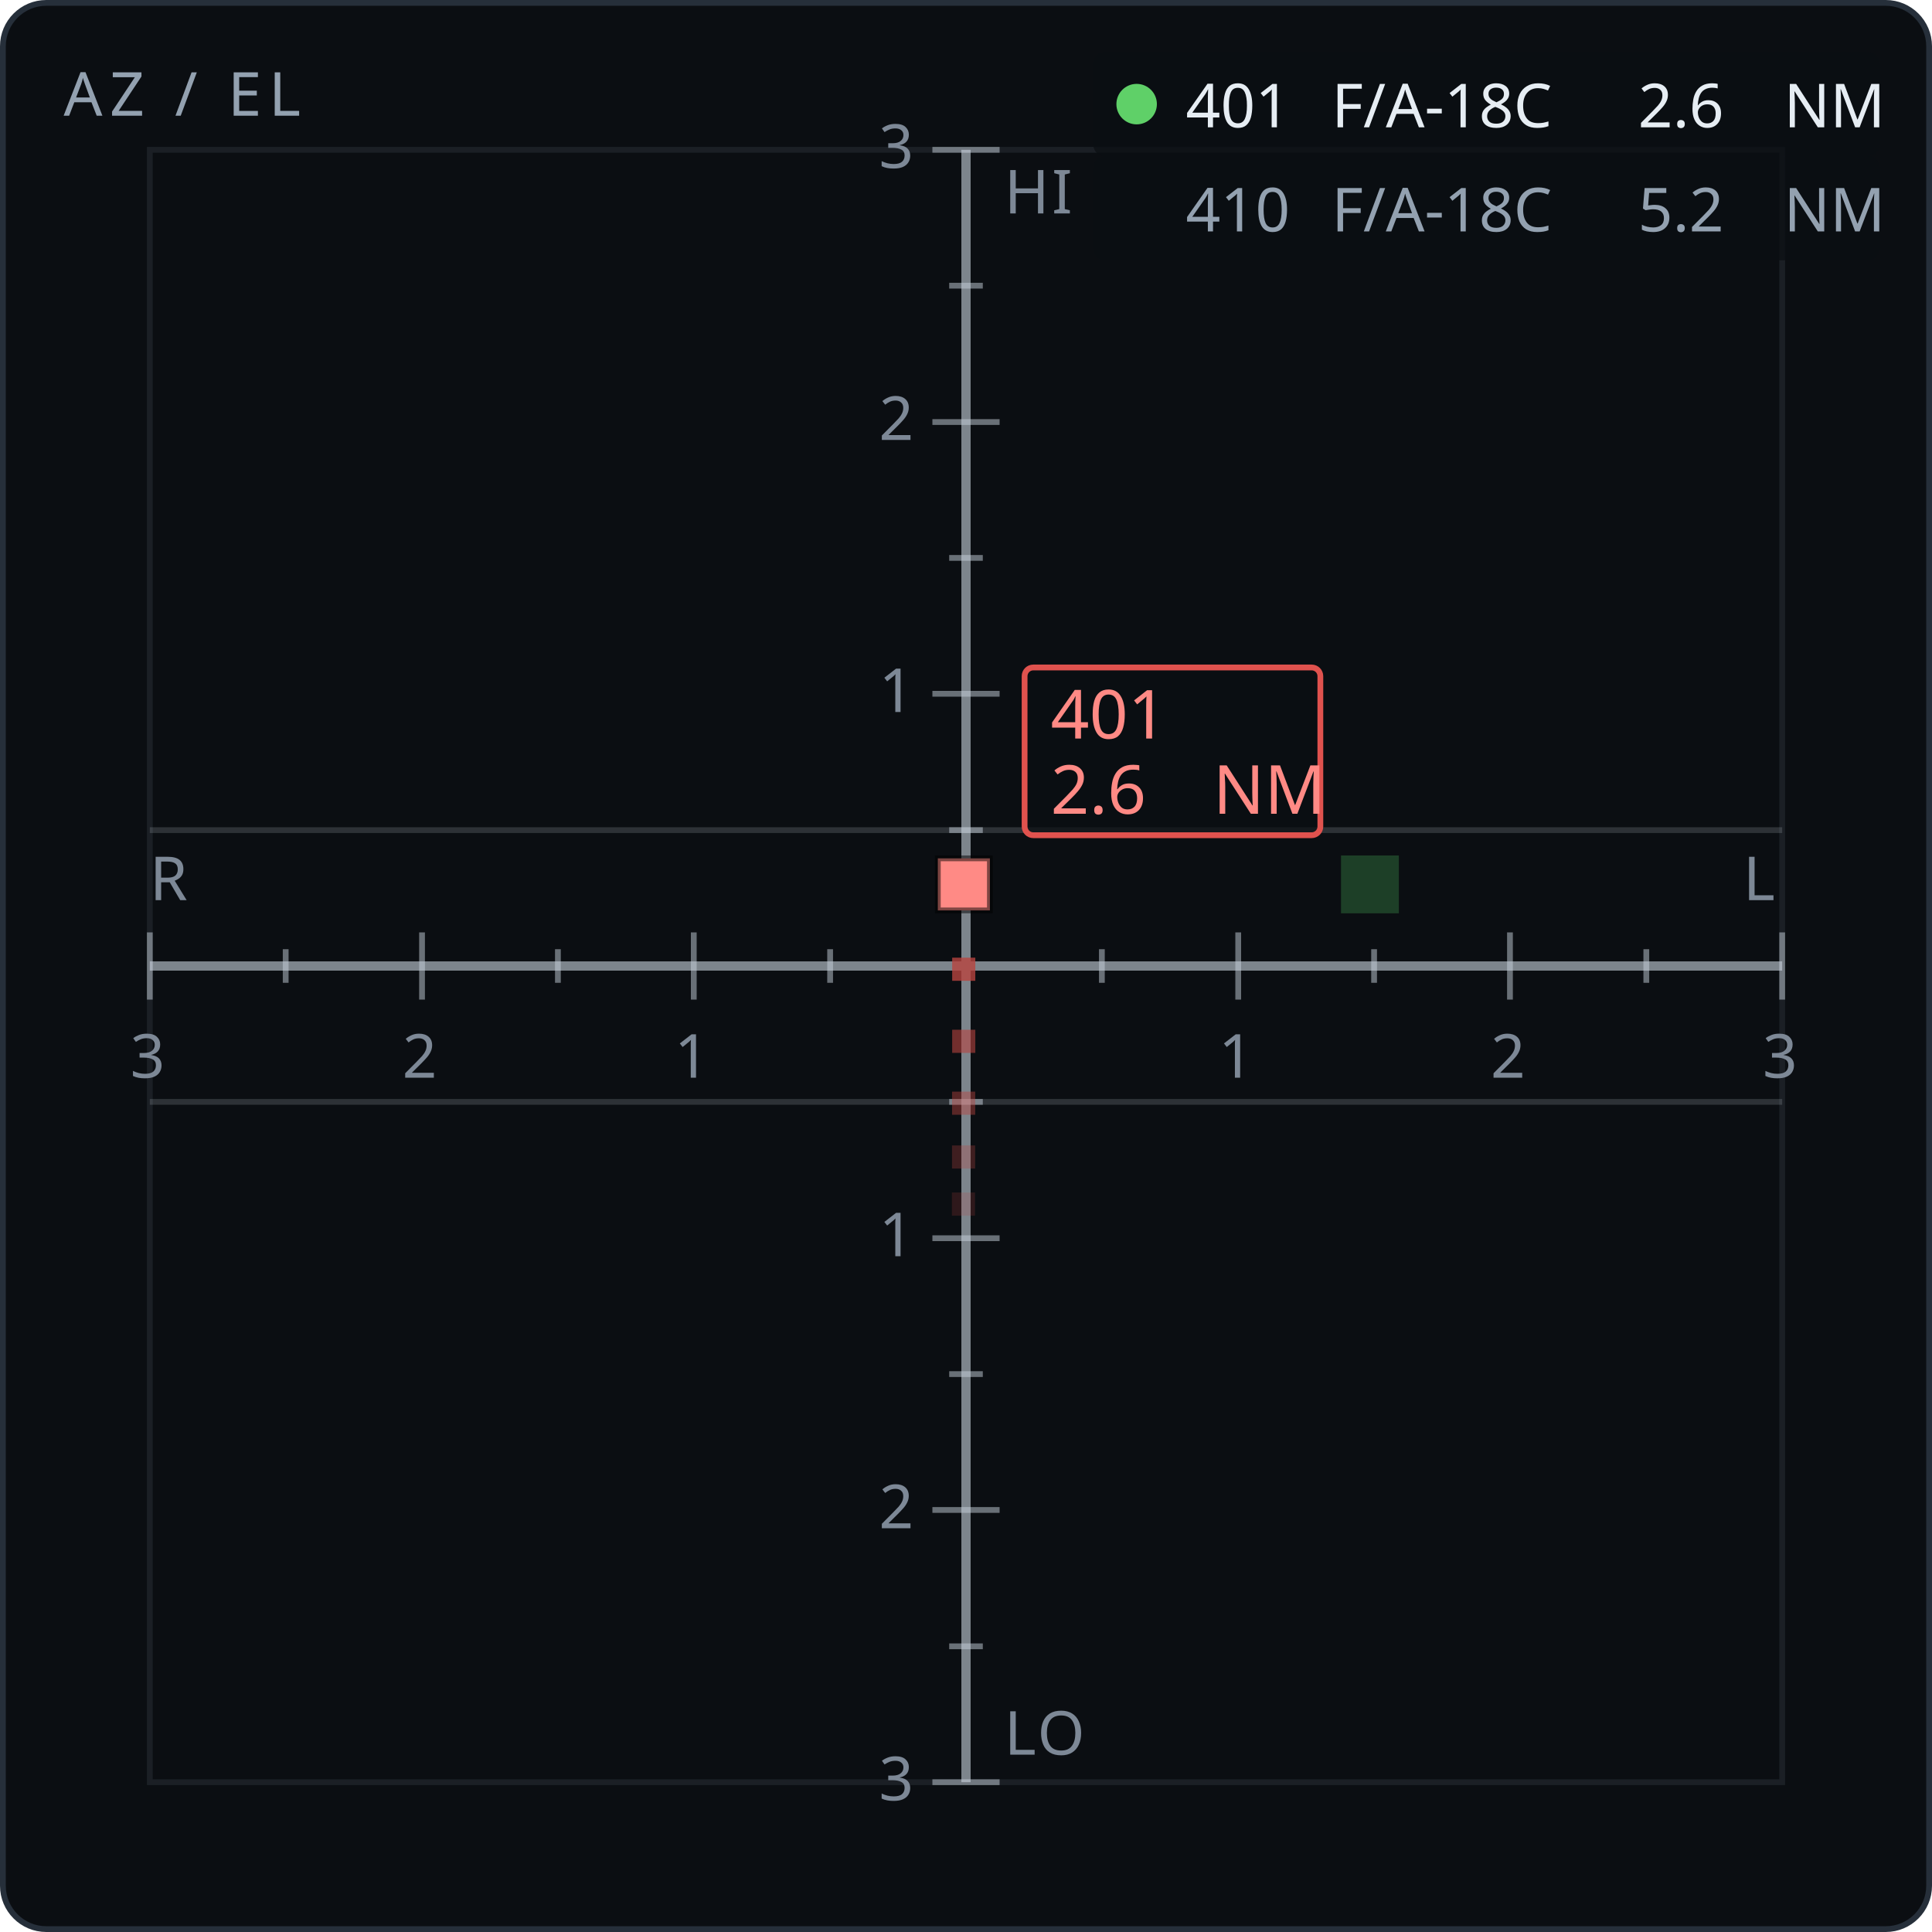
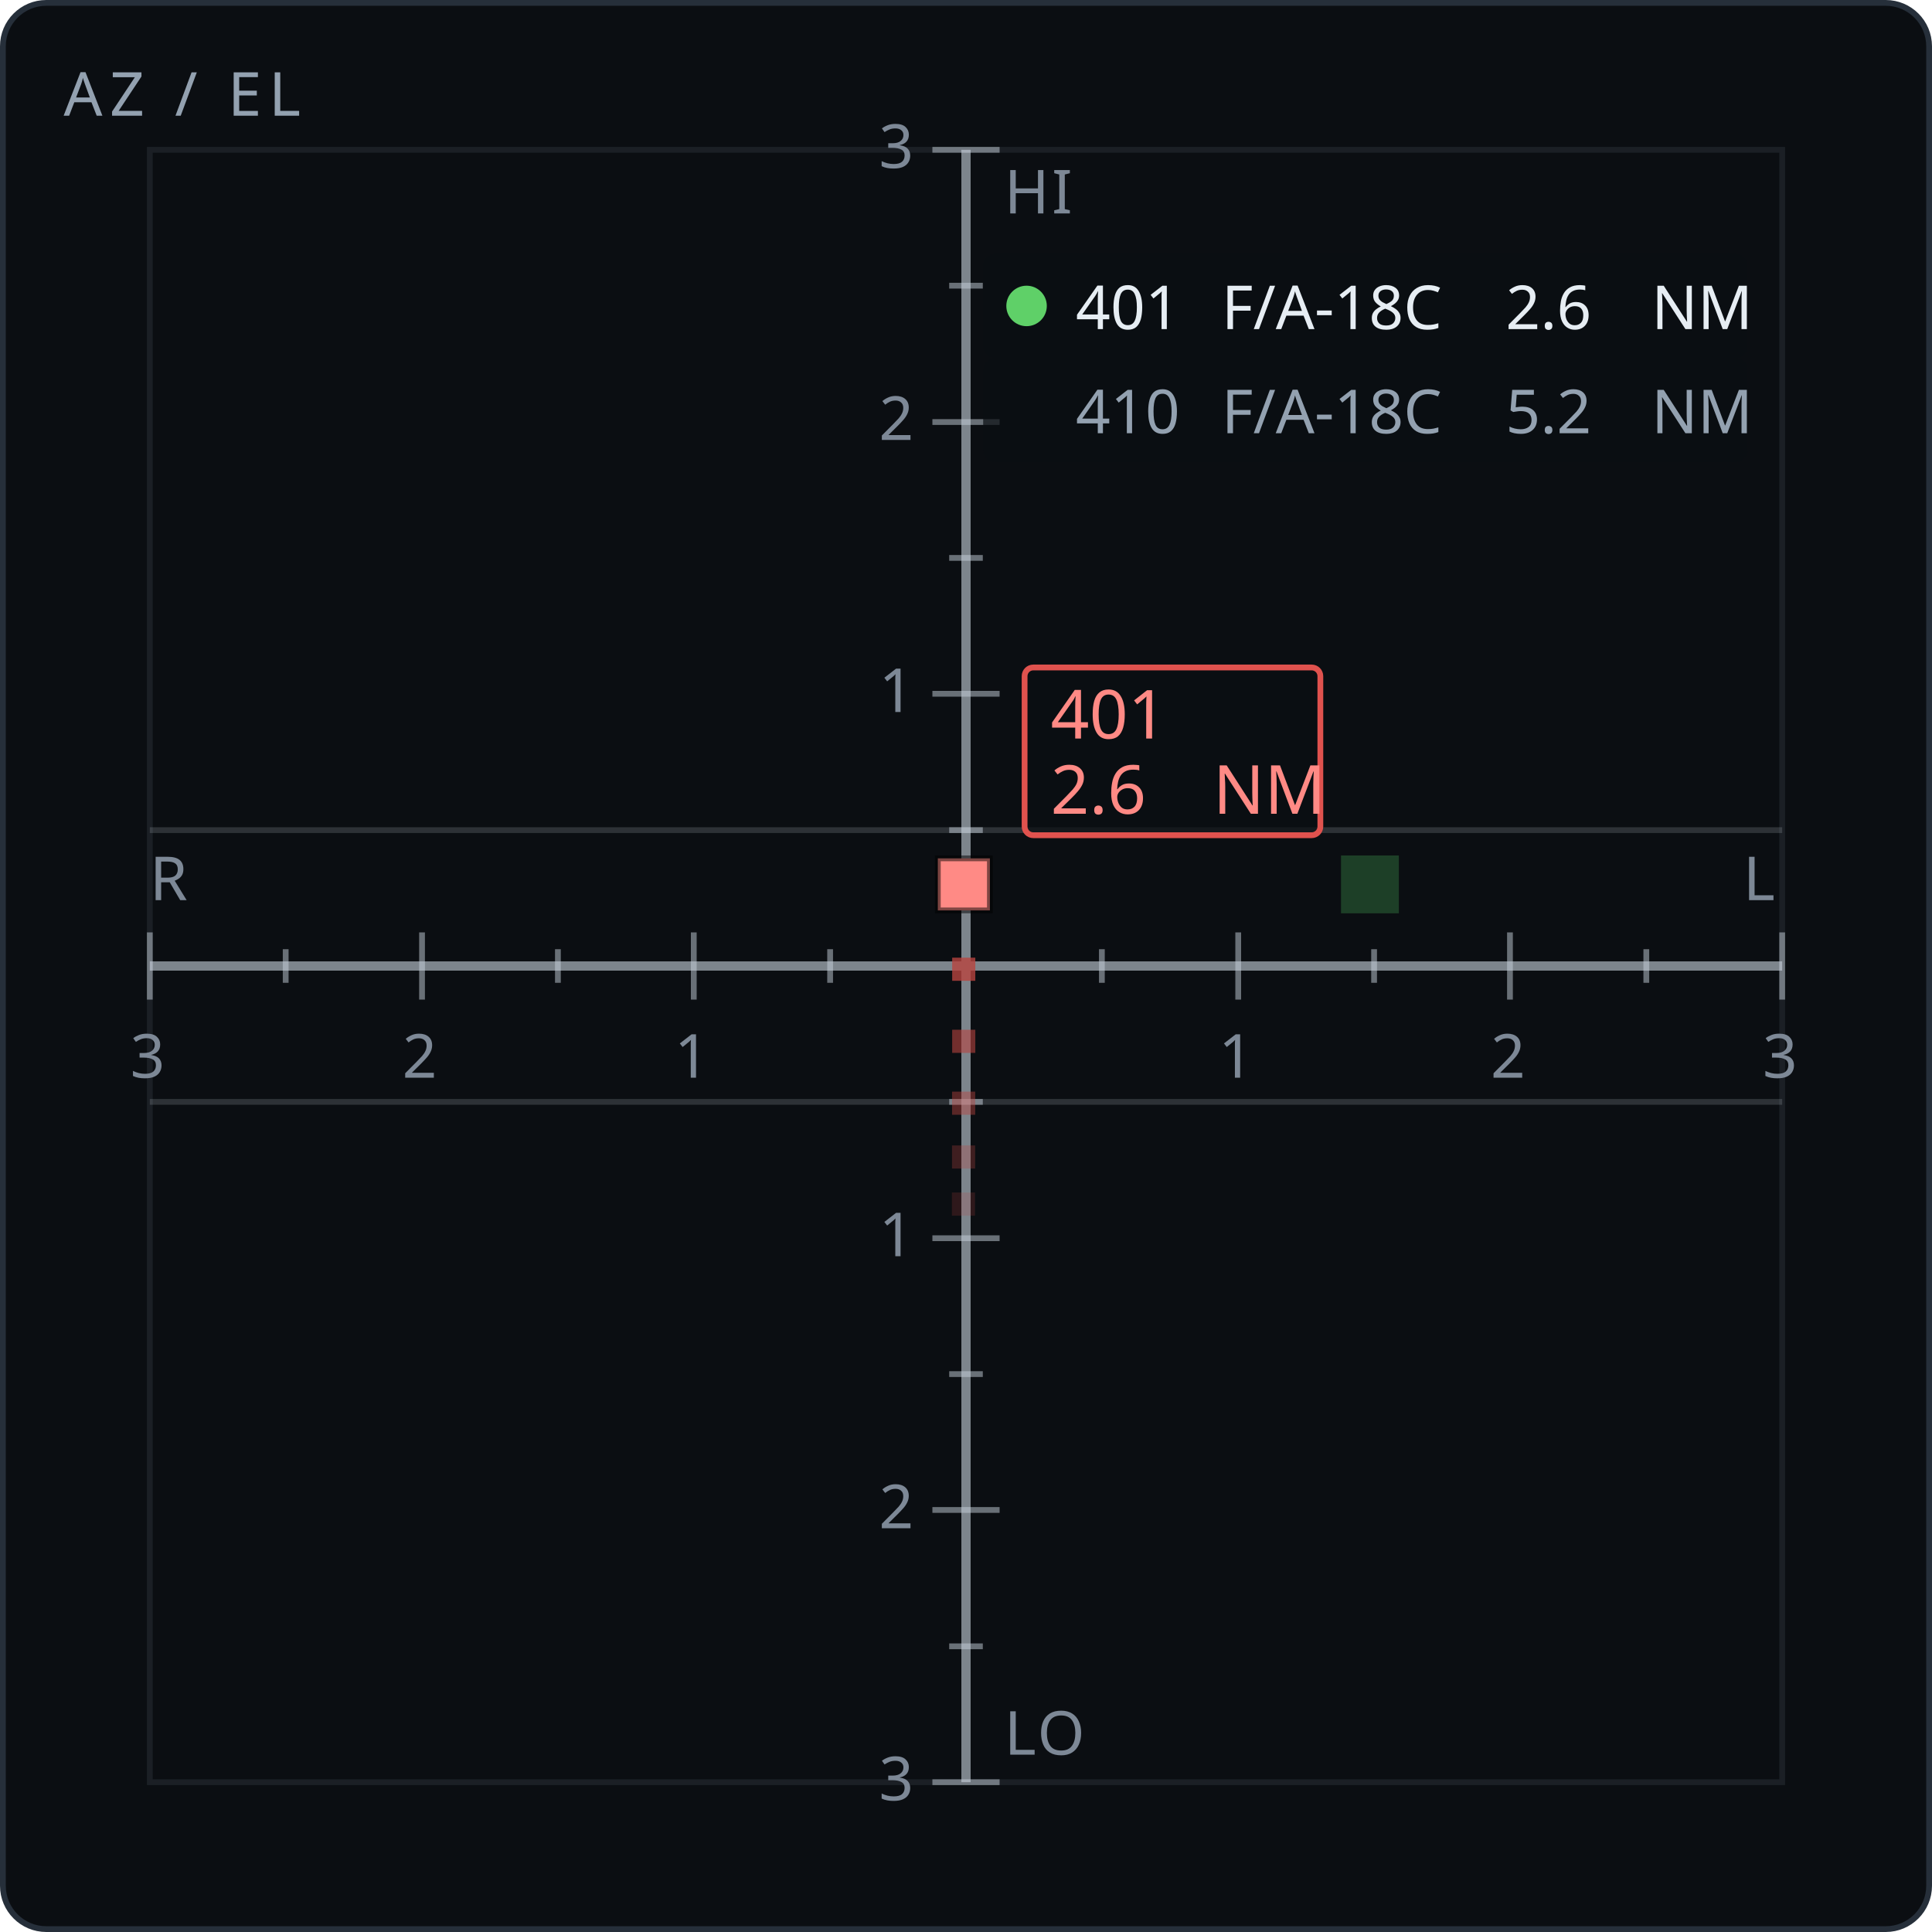
<svg xmlns="http://www.w3.org/2000/svg" width="334" height="334" viewBox="0 0 334 334" fill="none">
  <g id="Scope/AZ EL display / contact=conflict">
    <rect id="box" x="0.5" y="0.5" width="333" height="333" rx="7.5" fill="#0B0E12" stroke="#262F3A" stroke-width="1" />
    <g id="span.lbl" transform="translate(11 9)">
      <text id="AZ / EL" fill="#93A1B0" xml:space="preserve" style="white-space: pre" font-family="IBM Plex Mono" font-size="10.5" font-weight="400" letter-spacing="0.12em">
        <tspan x="0" y="11.01">AZ / EL</tspan>
      </text>
    </g>
    <g id="svg" transform="translate(1 1) scale(0.83)">
      <rect x="30" y="30" width="340" height="340" stroke="rgb(147, 161, 176)" fill="none" fill-opacity="1" fill-rule="nonzero" stroke-opacity="0.12" stroke-linecap="butt" stroke-linejoin="miter" stroke-miterlimit="4" opacity="1" stroke-width="1.205" />
      <path d="M370 171.7H30M370 228.3H30" stroke="rgb(201, 211, 221)" fill="none" fill-opacity="1" fill-rule="nonzero" stroke-opacity="0.18" stroke-linecap="butt" stroke-linejoin="miter" stroke-miterlimit="4" opacity="1" stroke-width="1.205" />
      <path d="M370 200H30M200 30V370" stroke="rgb(201, 211, 221)" stroke-opacity="0.6" stroke-width="1.928" fill="none" fill-opacity="1" fill-rule="nonzero" stroke-linecap="butt" stroke-linejoin="miter" stroke-miterlimit="4" opacity="1" />
      <path d="M370.0 193.0v14.0M341.7 196.5v7.0M313.3 193.0v14.0M285.0 196.5v7.0M256.7 193.0v14.0M228.3 196.5v7.0M171.7 196.5v7.0M143.3 193.0v14.0M115.0 196.5v7.0M86.7 193.0v14.0M58.3 196.5v7.0M30.0 193.0v14.0M193.0 370.0h14.0M196.5 341.7h7.0M193.0 313.3h14.0M196.5 285.0h7.0M193.0 256.7h14.0M196.5 228.3h7.0M196.5 171.7h7.0M193.0 143.3h14.0M196.5 115.0h7.0M193.0 86.7h14.0M196.5 58.3h7.0M193.0 30.0h14.0" stroke="rgb(201, 211, 221)" stroke-opacity="0.5" fill="none" fill-opacity="1" fill-rule="nonzero" stroke-linecap="butt" stroke-linejoin="miter" stroke-miterlimit="4" opacity="1" stroke-width="1.205" />
    </g>
    <g id="div" transform="translate(1 1)">
      <g id="span.mono" transform="translate(303.73 174.3)">
        <text id="3" fill="#7D8896" xml:space="preserve" style="white-space: pre" font-family="IBM Plex Mono" font-size="10.5" font-weight="400" letter-spacing="0.04em">
          <tspan x="0" y="11.01">3</tspan>
        </text>
      </g>
      <g id="span.mono" transform="translate(256.7 174.3)">
        <text id="2" fill="#7D8896" xml:space="preserve" style="white-space: pre" font-family="IBM Plex Mono" font-size="10.5" font-weight="400" letter-spacing="0.04em">
          <tspan x="0" y="11.01">2</tspan>
        </text>
      </g>
      <g id="span.mono" transform="translate(209.66 174.3)">
        <text id="1" fill="#7D8896" xml:space="preserve" style="white-space: pre" font-family="IBM Plex Mono" font-size="10.5" font-weight="400" letter-spacing="0.04em">
          <tspan x="0" y="11.01">1</tspan>
        </text>
      </g>
      <g id="span.mono" transform="translate(115.59 174.3)">
        <text id="1" fill="#7D8896" xml:space="preserve" style="white-space: pre" font-family="IBM Plex Mono" font-size="10.5" font-weight="400" letter-spacing="0.04em">
          <tspan x="0" y="11.01">1</tspan>
        </text>
      </g>
      <g id="span.mono" transform="translate(68.55 174.3)">
        <text id="2" fill="#7D8896" xml:space="preserve" style="white-space: pre" font-family="IBM Plex Mono" font-size="10.5" font-weight="400" letter-spacing="0.04em">
          <tspan x="0" y="11.01">2</tspan>
        </text>
      </g>
      <g id="span.mono" transform="translate(21.52 174.3)">
        <text id="3" fill="#7D8896" xml:space="preserve" style="white-space: pre" font-family="IBM Plex Mono" font-size="10.5" font-weight="400" letter-spacing="0.04em">
          <tspan x="0" y="11.01">3</tspan>
        </text>
      </g>
      <g id="span.mono" transform="translate(150.95 299.22)">
        <text id="3" fill="#7D8896" xml:space="preserve" style="white-space: pre" font-family="IBM Plex Mono" font-size="10.5" font-weight="400" letter-spacing="0.04em">
          <tspan x="0" y="11.01">3</tspan>
        </text>
      </g>
      <g id="span.mono" transform="translate(150.95 252.19)">
        <text id="2" fill="#7D8896" xml:space="preserve" style="white-space: pre" font-family="IBM Plex Mono" font-size="10.5" font-weight="400" letter-spacing="0.04em">
          <tspan x="0" y="11.01">2</tspan>
        </text>
      </g>
      <g id="span.mono" transform="translate(150.95 205.16)">
        <text id="1" fill="#7D8896" xml:space="preserve" style="white-space: pre" font-family="IBM Plex Mono" font-size="10.5" font-weight="400" letter-spacing="0.04em">
          <tspan x="0" y="11.01">1</tspan>
        </text>
      </g>
      <g id="span.mono" transform="translate(150.95 111.08)">
        <text id="1" fill="#7D8896" xml:space="preserve" style="white-space: pre" font-family="IBM Plex Mono" font-size="10.5" font-weight="400" letter-spacing="0.04em">
          <tspan x="0" y="11.01">1</tspan>
        </text>
      </g>
      <g id="span.mono" transform="translate(150.95 64.05)">
        <text id="2" fill="#7D8896" xml:space="preserve" style="white-space: pre" font-family="IBM Plex Mono" font-size="10.5" font-weight="400" letter-spacing="0.04em">
          <tspan x="0" y="11.01">2</tspan>
        </text>
      </g>
      <g id="span.mono" transform="translate(150.95 17.02)">
        <text id="3" fill="#7D8896" xml:space="preserve" style="white-space: pre" font-family="IBM Plex Mono" font-size="10.5" font-weight="400" letter-spacing="0.04em">
          <tspan x="0" y="11.01">3</tspan>
        </text>
      </g>
      <g id="span.mono" transform="translate(24.89 143.61)">
        <text id="R" fill="#7D8896" xml:space="preserve" style="white-space: pre" font-family="IBM Plex Mono" font-size="10.5" font-weight="400" letter-spacing="0.04em">
          <tspan x="0" y="11.01">R</tspan>
        </text>
      </g>
      <g id="span.mono" transform="translate(300.36 143.61)">
        <text id="L" fill="#7D8896" xml:space="preserve" style="white-space: pre" font-family="IBM Plex Mono" font-size="10.5" font-weight="400" letter-spacing="0.04em">
          <tspan x="0" y="11.01">L</tspan>
        </text>
      </g>
      <g id="span.mono" transform="translate(172.63 24.89)">
        <text id="HI" fill="#7D8896" xml:space="preserve" style="white-space: pre" font-family="IBM Plex Mono" font-size="10.5" font-weight="400" letter-spacing="0.04em">
          <tspan x="0" y="11.01">HI</tspan>
        </text>
      </g>
      <g id="span.mono" transform="translate(172.63 291.34)">
        <text id="LO" fill="#7D8896" xml:space="preserve" style="white-space: pre" font-family="IBM Plex Mono" font-size="10.5" font-weight="400" letter-spacing="0.04em">
          <tspan x="0" y="11.01">LO</tspan>
        </text>
      </g>
      <g id="span" transform="translate(230.83 146.89)" opacity="0.35">
        <rect id="fill" width="10" height="10" fill="#3E9A4C" />
      </g>
      <g id="span" transform="translate(163.61 164.56)" opacity="0.8">
        <rect id="fill" width="4" height="4" fill="#B8433F" />
      </g>
      <g id="span" transform="translate(163.61 177.02)" opacity="0.6">
        <rect id="fill" width="4" height="4" fill="#B8433F" />
      </g>
      <g id="span" transform="translate(163.59 187.72)" opacity="0.45">
        <rect id="fill" width="4" height="4" fill="#B8433F" />
      </g>
      <g id="span" transform="translate(163.58 197.02)" opacity="0.3">
        <rect id="fill" width="4" height="4" fill="#B8433F" />
      </g>
      <g id="span" transform="translate(163.56 205.16)" opacity="0.2">
        <rect id="fill" width="4" height="4" fill="#B8433F" />
      </g>
      <g id="span" transform="translate(160.63 146.89)">
        <rect id="box" x="0.5" y="0.5" width="9" height="9" fill="#FF8A85" stroke="#000000" stroke-opacity="0.5" stroke-width="1" />
      </g>
      <g id="span.mono" transform="translate(175.63 113.89)">
        <rect id="box" x="0.5" y="0.5" width="51.13" height="29" rx="1.5" fill="#0B0E12" fill-opacity="0.72" stroke="#E0524E" stroke-width="1" />
        <text id="401" fill="#FF8A85" xml:space="preserve" style="white-space: pre" font-family="IBM Plex Mono" font-size="11.7" font-weight="400" letter-spacing="0em">
          <tspan x="5" y="12.79">401</tspan>
        </text>
        <g id="div" transform="translate(5 15)">
          <text id="2.6" fill="#FF8A85" xml:space="preserve" style="white-space: pre" font-family="IBM Plex Mono" font-size="11.7" font-weight="400" letter-spacing="0em">
            <tspan x="0" y="10.79">2.6</tspan>
          </text>
          <text id="NM" fill="#FF8A85" xml:space="preserve" style="white-space: pre" font-family="IBM Plex Mono" font-size="11.7" font-weight="400" letter-spacing="0em">
            <tspan x="28.08" y="10.79">NM</tspan>
          </text>
        </g>
      </g>
      <g id="401" transform="translate(153.63 139.89)" />
      <g id="410" transform="translate(223.83 139.89)" />
    </g>
-     <g id="AZ/EL tracks" transform="translate(189 9)">
+     <g id="AZ/EL tracks" transform="translate(169.97 43.89)">
      <g id="button">
-         <rect id="fill" width="136" height="18" rx="2" fill="#0B0E12" fill-opacity="0.72" />
+         <rect id="fill" width="132.14" height="18" rx="2" fill="#0B0E12" fill-opacity="0.72" />
        <g id="span" transform="translate(4 5.5)">
          <rect id="fill" width="7" height="7" rx="3.5" fill="#5FD068" />
        </g>
        <g id="span" transform="translate(16 0)">
          <text id="401" fill="#E6EDF3" xml:space="preserve" style="white-space: pre" font-family="IBM Plex Mono" font-size="10.5" font-weight="400" letter-spacing="0em">
            <tspan x="0" y="13.01">401</tspan>
          </text>
          <text id="F/A-18C" fill="#E6EDF3" xml:space="preserve" style="white-space: pre" font-family="IBM Plex Mono" font-size="10.5" font-weight="400" letter-spacing="0em">
            <tspan x="25.22" y="13.01">F/A-18C</tspan>
          </text>
        </g>
-         <g id="span" transform="translate(94.19 0)">
+         <g id="span" transform="translate(90.33 0)">
          <text id="2.6" fill="#E6EDF3" xml:space="preserve" style="white-space: pre" font-family="IBM Plex Mono" font-size="10.5" font-weight="400" letter-spacing="0em">
            <tspan x="0" y="13.01">2.6</tspan>
          </text>
          <text id="NM" fill="#E6EDF3" xml:space="preserve" style="white-space: pre" font-family="IBM Plex Mono" font-size="10.5" font-weight="400" letter-spacing="0em">
            <tspan x="25.21" y="13.01">NM</tspan>
          </text>
        </g>
      </g>
      <g id="button" transform="translate(0 18)">
-         <rect id="fill" width="136" height="18" rx="2" fill="#0B0E12" fill-opacity="0.72" />
+         <rect id="fill" width="132.14" height="18" rx="2" fill="#0B0E12" fill-opacity="0.72" />
        <g id="span" transform="translate(4 5.5)" />
        <g id="span" transform="translate(16 0)">
          <text id="410" fill="#93A1B0" xml:space="preserve" style="white-space: pre" font-family="IBM Plex Mono" font-size="10.5" font-weight="400" letter-spacing="0em">
            <tspan x="0" y="13.01">410</tspan>
          </text>
          <text id="F/A-18C" fill="#93A1B0" xml:space="preserve" style="white-space: pre" font-family="IBM Plex Mono" font-size="10.5" font-weight="400" letter-spacing="0em">
            <tspan x="25.22" y="13.01">F/A-18C</tspan>
          </text>
        </g>
-         <g id="span" transform="translate(94.19 0)">
+         <g id="span" transform="translate(90.33 0)">
          <text id="5.2" fill="#93A1B0" xml:space="preserve" style="white-space: pre" font-family="IBM Plex Mono" font-size="10.5" font-weight="400" letter-spacing="0em">
            <tspan x="0" y="13.01">5.2</tspan>
          </text>
          <text id="NM" fill="#93A1B0" xml:space="preserve" style="white-space: pre" font-family="IBM Plex Mono" font-size="10.5" font-weight="400" letter-spacing="0em">
            <tspan x="25.21" y="13.01">NM</tspan>
          </text>
        </g>
      </g>
      <g id="div" transform="translate(0 36)" />
    </g>
  </g>
</svg>
